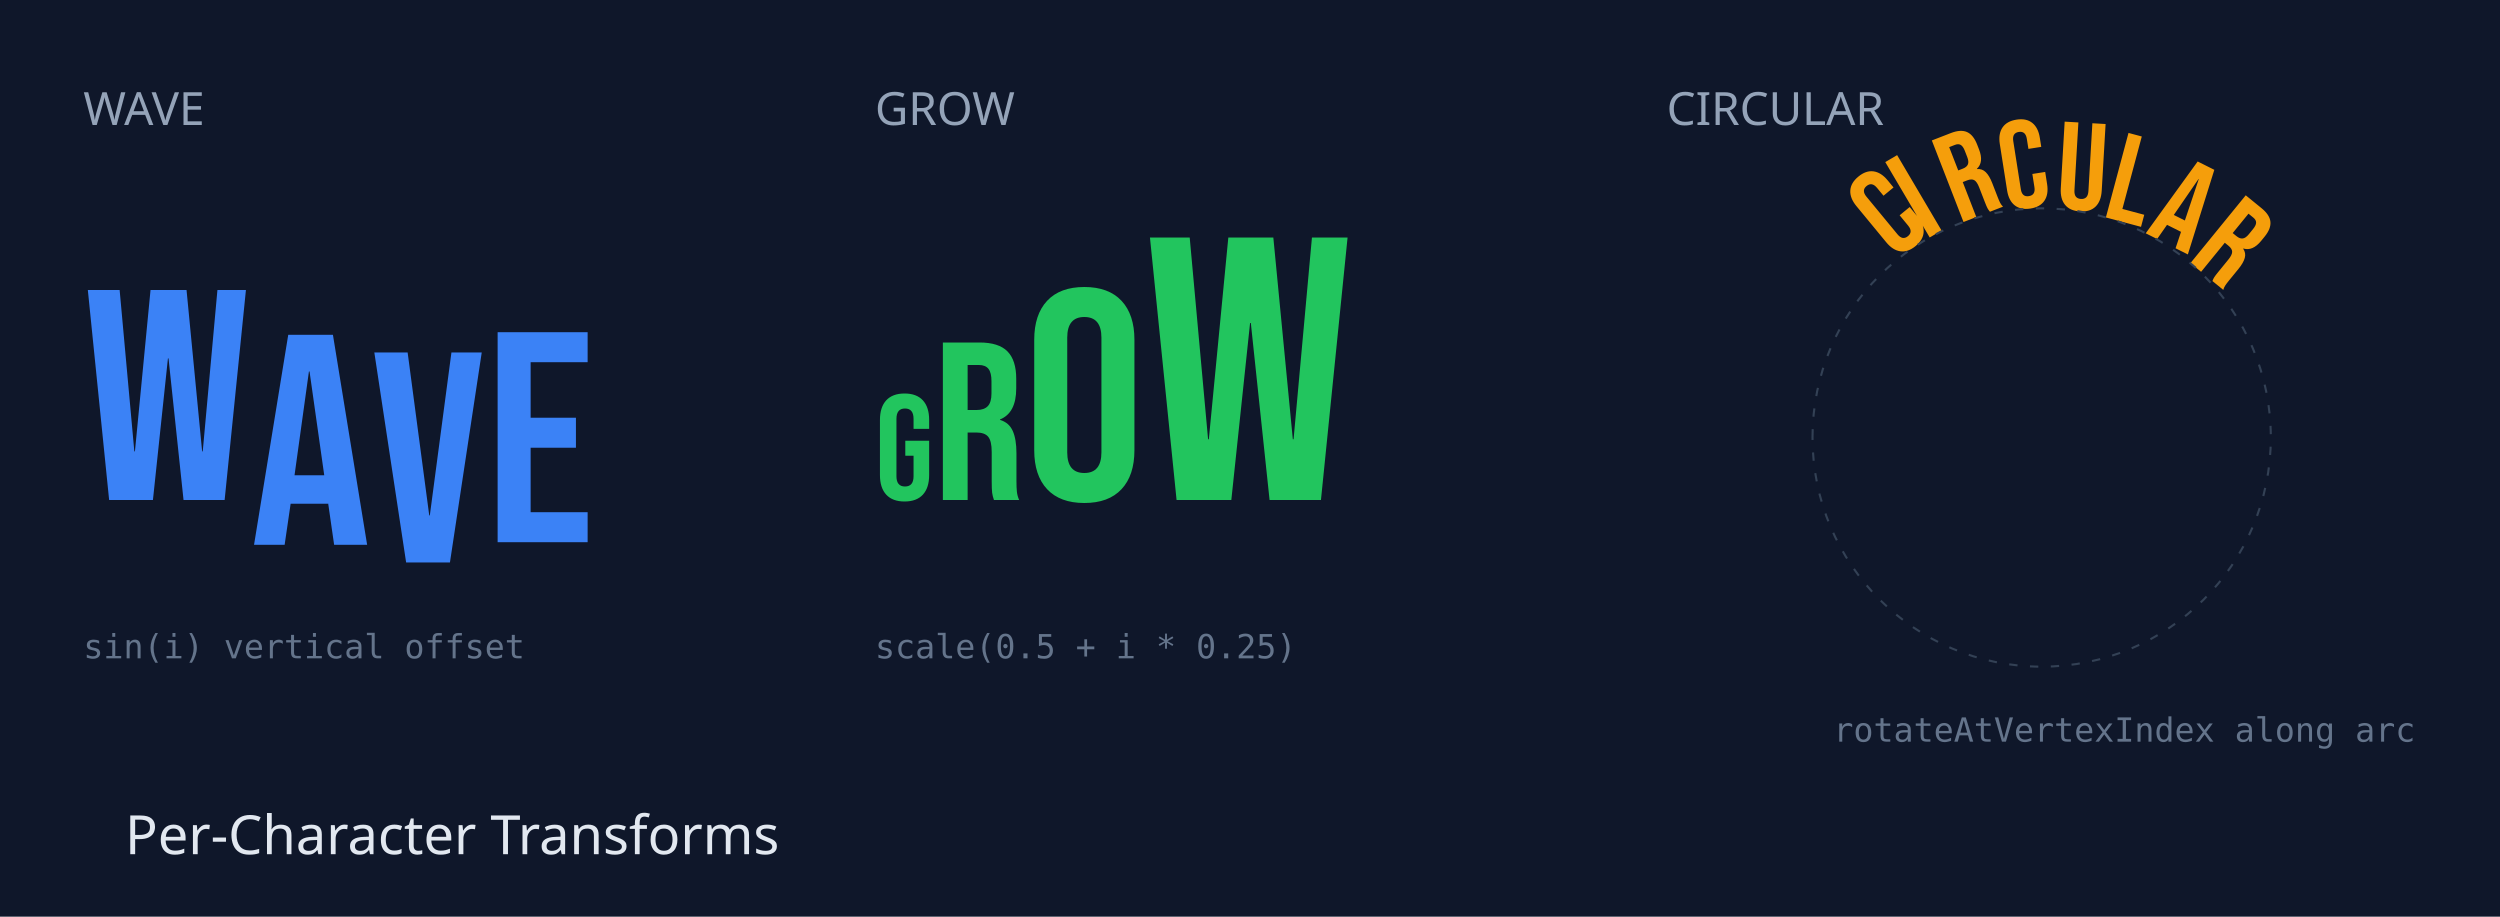
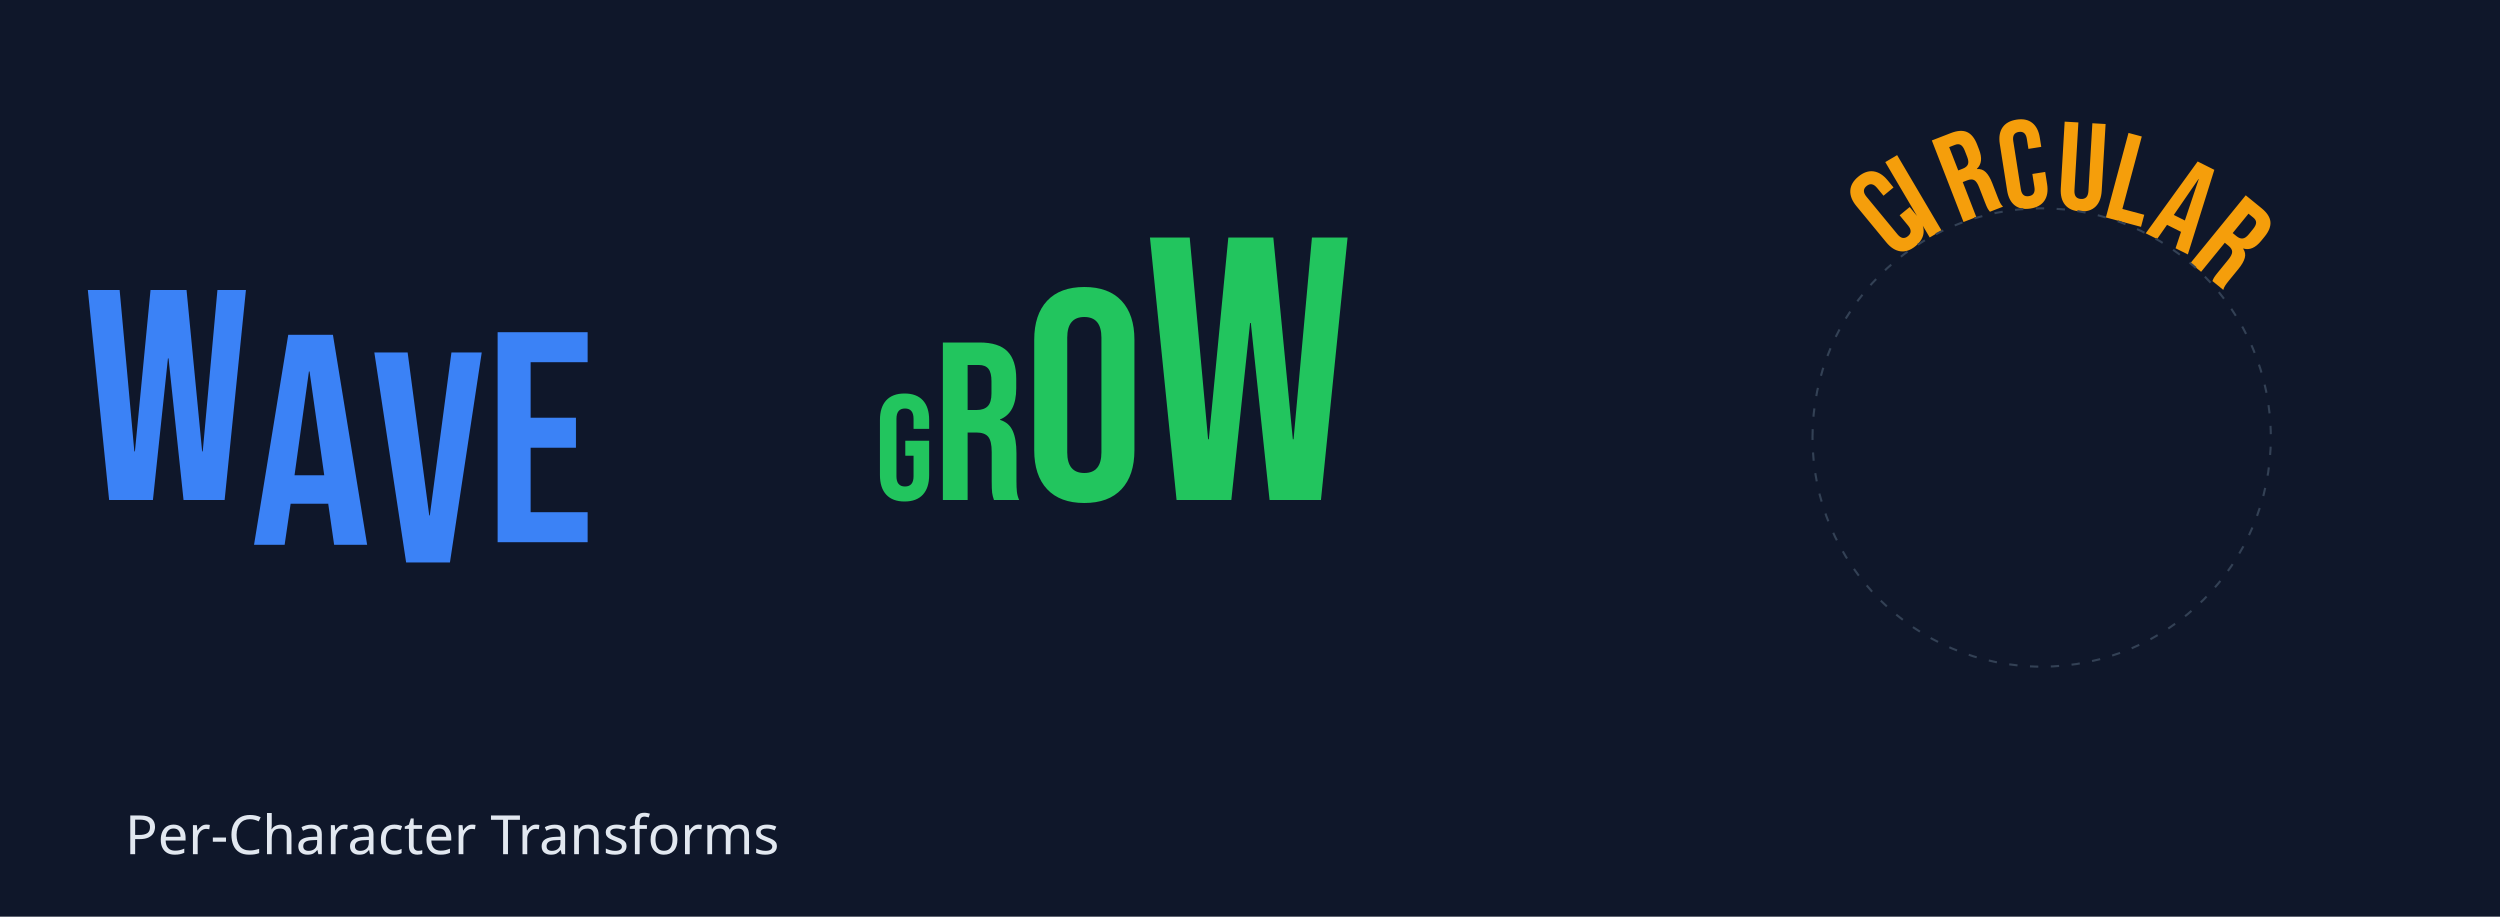
<svg xmlns="http://www.w3.org/2000/svg" viewBox="0 0 600 220" width="600" height="220">
  <path id="bg" d="M 0 0 l 600 0 l 0 220 l -600 0 z" fill="#0f172a" stroke="none" stroke-width="2" />
  <g id="wave-group" transform="translate(20, 30)">
-     <text id="wave-title" x="0" y="0" font-family="system-ui, sans-serif" font-size="11" fill="#94a3b8" text-anchor="start">WAVE</text>
+     <__text-siblings__>
+       <text id="wave-title" x="0" y="0" font-family="system-ui, sans-serif" font-size="11" fill="#94a3b8" text-anchor="start">WAVE</text>
+     </__text-siblings__>
    <path id="wave" d="M 0 90 m 6.192 0 l -5.112 -50.4 l 7.632 0 l 3.528 38.736 l 0.144 0 l 3.744 -38.736 l 8.64 0 l 3.744 38.736 l 0.144 0 l 3.528 -38.736 l 6.84 0 l -5.112 50.4 l -9.864 0 l -3.6 -33.984 l -0.144 0 l -3.6 33.984 l -10.512 0 z M 40.104 100.76 m 0.864 0 l 8.208 -50.4 l 10.728 0 l 8.208 50.4 l -7.92 0 l -1.44 -10.008 l 0 0.144 l -9 0 l -1.44 9.864 l -7.344 0 z m 9.72 -16.704 l 7.128 0 l -3.528 -24.912 l -0.144 0 l -3.456 24.912 z M 68.976 104.994 m 8.496 0 l -7.632 -50.4 l 7.992 0 l 5.184 39.096 l 0.144 0 l 5.184 -39.096 l 7.272 0 l -7.632 50.4 l -10.512 0 z M 96.48 100.132 m 2.952 0 l 0 -50.4 l 21.6 0 l 0 7.2 l -13.68 0 l 0 13.32 l 10.872 0 l 0 7.2 l -10.872 0 l 0 15.48 l 13.68 0 l 0 7.2 l -21.6 0 z" fill="#3b82f6" stroke="none" stroke-width="2" />
-     <text id="wave-label" x="0" y="128" font-family="monospace" font-size="8" fill="#64748b" text-anchor="start">sin(i) vertical offset</text>
+     <__text-siblings__>
+       <text id="wave-label" x="0" y="128" font-family="monospace" font-size="8" fill="#64748b" text-anchor="start">sin(i) vertical offset</text>
+     </__text-siblings__>
  </g>
  <g id="scale-group" transform="translate(210, 30)">
-     <text id="grow-title" x="0" y="0" font-family="system-ui, sans-serif" font-size="11" fill="#94a3b8" text-anchor="start">GROW</text>
+     <__text-siblings__>
+       <text id="grow-title" x="0" y="0" font-family="system-ui, sans-serif" font-size="11" fill="#94a3b8" text-anchor="start">GROW</text>
+     </__text-siblings__>
    <path id="scale" d="M 0 90 m 7.092 0.36 q -2.88 0 -4.392 -1.638 q -1.512 -1.638 -1.512 -4.698 l 0 0 l 0 -13.248 q 0 -3.06 1.512 -4.698 q 1.512 -1.638 4.392 -1.638 l 0 0 q 2.88 0 4.392 1.638 q 1.512 1.638 1.512 4.698 l 0 0 l 0 2.16 l -3.744 0 l 0 -2.412 q 0 -2.484 -2.052 -2.484 l 0 0 q -2.052 0 -2.052 2.484 l 0 0 l 0 13.788 q 0 2.448 2.052 2.448 l 0 0 q 2.052 0 2.052 -2.448 l 0 0 l 0 -4.932 l -1.98 0 l 0 -3.6 l 5.724 0 l 0 8.244 q 0 3.06 -1.512 4.698 q -1.512 1.638 -4.392 1.638 l 0 0 z M 14.076 90 m 2.214 0 l 0 -37.8 l 8.802 0 q 4.59 0 6.696 2.133 q 2.106 2.133 2.106 6.561 l 0 0 l 0 2.322 q 0 5.886 -3.888 7.452 l 0 0 l 0 0.108 q 2.16 0.648 3.051 2.646 q 0.891 1.998 0.891 5.346 l 0 0 l 0 6.642 q 0 1.62 0.108 2.619 q 0.108 0.999 0.54 1.971 l 0 0 l -6.048 0 q -0.324 -0.918 -0.432 -1.728 q -0.108 -0.81 -0.108 -2.916 l 0 0 l 0 -6.912 q 0 -2.592 -0.837 -3.618 q -0.837 -1.026 -2.889 -1.026 l 0 0 l -2.052 0 l 0 16.2 l -5.94 0 z m 5.94 -21.6 l 2.16 0 q 1.782 0 2.673 -0.918 q 0.891 -0.918 0.891 -3.078 l 0 0 l 0 -2.916 q 0 -2.052 -0.729 -2.97 q -0.729 -0.918 -2.295 -0.918 l 0 0 l -2.7 0 l 0 10.8 z M 35.838 90 m 14.4 0.72 q -5.832 0 -8.928 -3.312 q -3.096 -3.312 -3.096 -9.36 l 0 0 l 0 -26.496 q 0 -6.048 3.096 -9.36 q 3.096 -3.312 8.928 -3.312 l 0 0 q 5.832 0 8.928 3.312 q 3.096 3.312 3.096 9.36 l 0 0 l 0 26.496 q 0 6.048 -3.096 9.36 q -3.096 3.312 -8.928 3.312 l 0 0 z m 0 -7.2 q 4.104 0 4.104 -4.968 l 0 0 l 0 -27.504 q 0 -4.968 -4.104 -4.968 l 0 0 q -4.104 0 -4.104 4.968 l 0 0 l 0 27.504 q 0 4.968 4.104 4.968 l 0 0 z M 64.638 90 m 7.74 0 l -6.39 -63 l 9.54 0 l 4.41 48.42 l 0.18 0 l 4.68 -48.42 l 10.8 0 l 4.68 48.42 l 0.18 0 l 4.41 -48.42 l 8.55 0 l -6.39 63 l -12.33 0 l -4.5 -42.48 l -0.18 0 l -4.5 42.48 l -13.14 0 z" fill="#22c55e" stroke="none" stroke-width="2" />
-     <text id="scale-label" x="0" y="128" font-family="monospace" font-size="8" fill="#64748b" text-anchor="start">scale(0.5 + i * 0.25)</text>
+     <__text-siblings__>
+       <text id="scale-label" x="0" y="128" font-family="monospace" font-size="8" fill="#64748b" text-anchor="start">scale(0.5 + i * 0.25)</text>
+     </__text-siblings__>
  </g>
  <g id="arc-group" transform="translate(400, 30)">
-     <text id="arc-title" x="0" y="0" font-family="system-ui, sans-serif" font-size="11" fill="#94a3b8" text-anchor="start">CIRCULAR</text>
+     <__text-siblings__>
+       <text id="arc-title" x="0" y="0" font-family="system-ui, sans-serif" font-size="11" fill="#94a3b8" text-anchor="start">CIRCULAR</text>
+     </__text-siblings__>
    <path id="arc" d="M 55.014 32.562 m 4.728 -3.509 q -1.829 1.508 -3.648 1.258 q -1.819 -0.25 -3.384 -2.148 l 0 0 l -7.175 -8.704 q -1.565 -1.898 -1.463 -3.732 q 0.102 -1.834 1.931 -3.341 l 0 0 q 1.829 -1.508 3.648 -1.258 q 1.819 0.25 3.384 2.148 l 0 0 l 1.412 1.713 l -2.407 1.985 l -1.546 -1.875 q -1.24 -1.505 -2.514 -0.455 l 0 0 q -1.273 1.05 -0.033 2.554 l 0 0 l 7.462 9.051 q 1.221 1.481 2.494 0.432 l 0 0 q 1.273 -1.05 0.052 -2.531 l 0 0 l -2.042 -2.477 l 2.407 -1.985 l 1.889 2.292 q 1.565 1.898 1.463 3.732 q -0.102 1.834 -1.931 3.341 l 0 0 z M 62.071 27.619 m 1.06 -0.625 l -10.664 -18.091 l 2.843 -1.676 l 10.664 18.091 l -2.843 1.676 z M 70.093 23.729 m 1.147 -0.445 l -7.601 -19.576 l 4.558 -1.77 q 2.377 -0.923 3.897 -0.242 q 1.52 0.681 2.41 2.974 l 0 0 l 0.467 1.203 q 1.184 3.048 -0.515 4.641 l 0 0 l 0.022 0.056 q 1.249 -0.099 2.112 0.757 q 0.863 0.856 1.536 2.589 l 0 0 l 1.336 3.44 q 0.326 0.839 0.583 1.335 q 0.257 0.496 0.676 0.912 l 0 0 l -3.132 1.216 q -0.352 -0.41 -0.571 -0.808 q -0.219 -0.398 -0.642 -1.488 l 0 0 l -1.39 -3.58 q -0.521 -1.342 -1.161 -1.705 q -0.64 -0.363 -1.702 0.05 l 0 0 l -1.063 0.413 l 3.258 8.39 l -3.076 1.194 z m -1.267 -12.381 l 1.119 -0.434 q 0.923 -0.358 1.2 -1.013 q 0.277 -0.655 -0.158 -1.773 l 0 0 l -0.586 -1.51 q -0.413 -1.063 -0.975 -1.392 q -0.562 -0.329 -1.373 -0.014 l 0 0 l -1.398 0.543 l 2.172 5.593 z M 81.455 20.668 m 5.855 -0.617 q -2.341 0.368 -3.781 -0.772 q -1.44 -1.14 -1.822 -3.57 l 0 0 l -1.753 -11.143 q -0.382 -2.43 0.638 -3.957 q 1.02 -1.527 3.361 -1.895 l 0 0 q 2.341 -0.368 3.781 0.772 q 1.44 1.14 1.822 3.57 l 0 0 l 0.345 2.193 l -3.082 0.485 l -0.378 -2.4 q -0.303 -1.926 -1.933 -1.67 l 0 0 q -1.63 0.256 -1.327 2.183 l 0 0 l 1.822 11.588 q 0.298 1.897 1.928 1.64 l 0 0 q 1.63 -0.256 1.332 -2.153 l 0 0 l -0.499 -3.171 l 3.082 -0.485 l 0.461 2.934 q 0.382 2.43 -0.638 3.957 q -1.02 1.527 -3.361 1.895 l 0 0 z M 93.193 20.093 m 6.002 0.65 q -2.396 -0.139 -3.575 -1.575 q -1.179 -1.436 -1.031 -3.982 l 0 0 l 0.93 -15.993 l 3.294 0.192 l -0.944 16.233 q -0.063 1.078 0.344 1.583 q 0.406 0.504 1.215 0.551 l 0 0 q 0.809 0.047 1.271 -0.407 q 0.462 -0.454 0.525 -1.532 l 0 0 l 0.944 -16.233 l 3.175 0.185 l -0.93 15.993 q -0.148 2.546 -1.485 3.835 q -1.337 1.29 -3.733 1.15 l 0 0 z M 104.222 21.87 m 1.188 0.318 l 5.43 -20.286 l 3.188 0.853 l -4.654 17.388 l 5.245 1.404 l -0.776 2.898 l -8.433 -2.257 z M 114.65 25.833 m 0.322 0.161 l 12.469 -17.24 l 3.996 2.003 l -6.354 20.306 l -2.95 -1.479 l 1.333 -3.997 l -0.027 0.054 l -3.352 -1.681 l -2.378 3.405 l -2.735 -1.371 z m 6.74 -4.407 l 2.655 1.331 l 3.338 -9.938 l -0.054 -0.027 l -5.939 8.634 z M 124.754 32.372 m 0.953 0.777 l 13.27 -16.276 l 3.79 3.09 q 1.976 1.611 2.134 3.269 q 0.158 1.658 -1.396 3.564 l 0 0 l -0.815 1 q -2.066 2.534 -4.29 1.844 l 0 0 l -0.038 0.047 q 0.703 1.037 0.385 2.21 q -0.318 1.173 -1.493 2.615 l 0 0 l -2.332 2.86 q -0.569 0.698 -0.873 1.166 q -0.304 0.468 -0.459 1.038 l 0 0 l -2.604 -2.123 q 0.183 -0.509 0.421 -0.896 q 0.238 -0.387 0.977 -1.293 l 0 0 l 2.426 -2.976 q 0.91 -1.116 0.91 -1.852 q -0 -0.736 -0.884 -1.456 l 0 0 l -0.884 -0.72 l -5.687 6.975 l -2.558 -2.085 z m 10.14 -7.215 l 0.93 0.758 q 0.767 0.626 1.473 0.543 q 0.706 -0.082 1.464 -1.013 l 0 0 l 1.024 -1.256 q 0.72 -0.884 0.729 -1.535 q 0.008 -0.651 -0.666 -1.201 l 0 0 l -1.163 -0.948 l -3.791 4.65 z" fill="#f59e0b" stroke="none" stroke-width="2" />
    <path id="guide" d="M 35 75 a 55 55 0 1 1 110 0 a 55 55 0 1 1 -110 0" fill="none" stroke="#334155" stroke-width="0.5" stroke-dasharray="2 3" />
-     <text id="arc-label" x="40" y="148" font-family="monospace" font-size="8" fill="#64748b" text-anchor="start">rotateAtVertexIndex along arc</text>
+     <__text-siblings__>
+       <text id="arc-label" x="40" y="148" font-family="monospace" font-size="8" fill="#64748b" text-anchor="start">rotateAtVertexIndex along arc</text>
+     </__text-siblings__>
  </g>
  <text id="title" x="30" y="205" font-family="system-ui, sans-serif" font-size="13" fill="#e2e8f0" text-anchor="start">Per-Character Transforms</text>
</svg>
